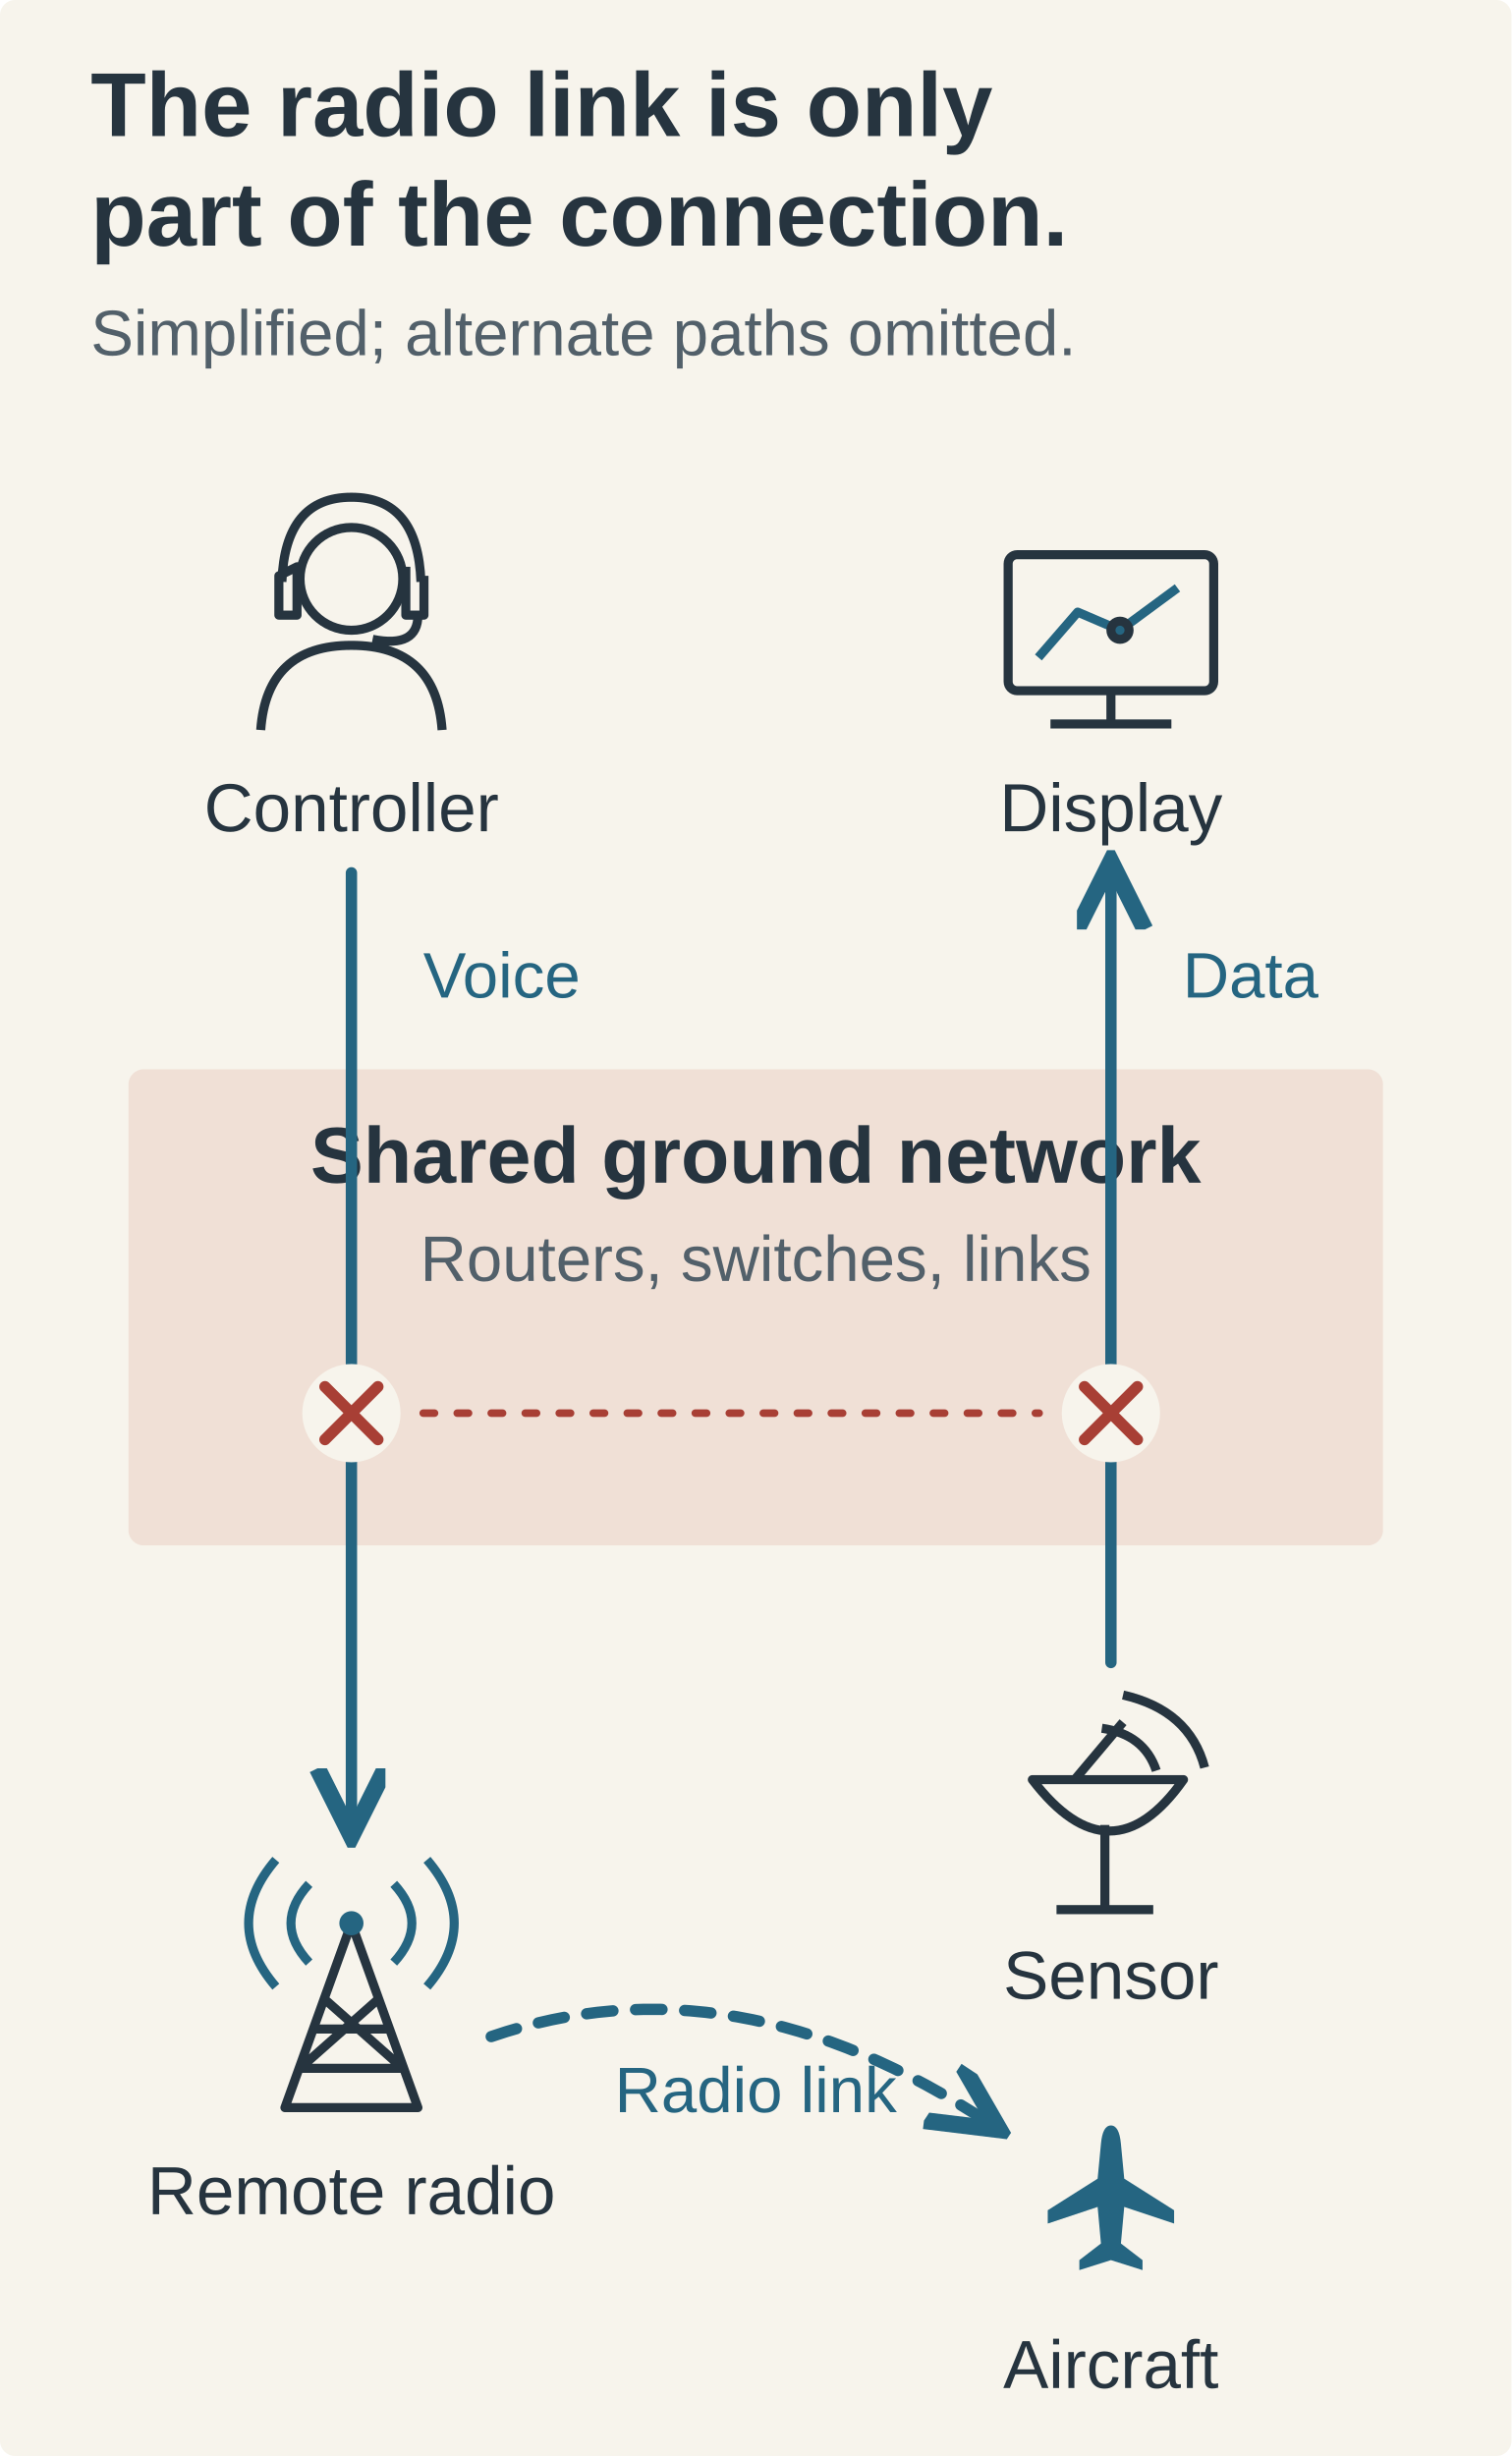
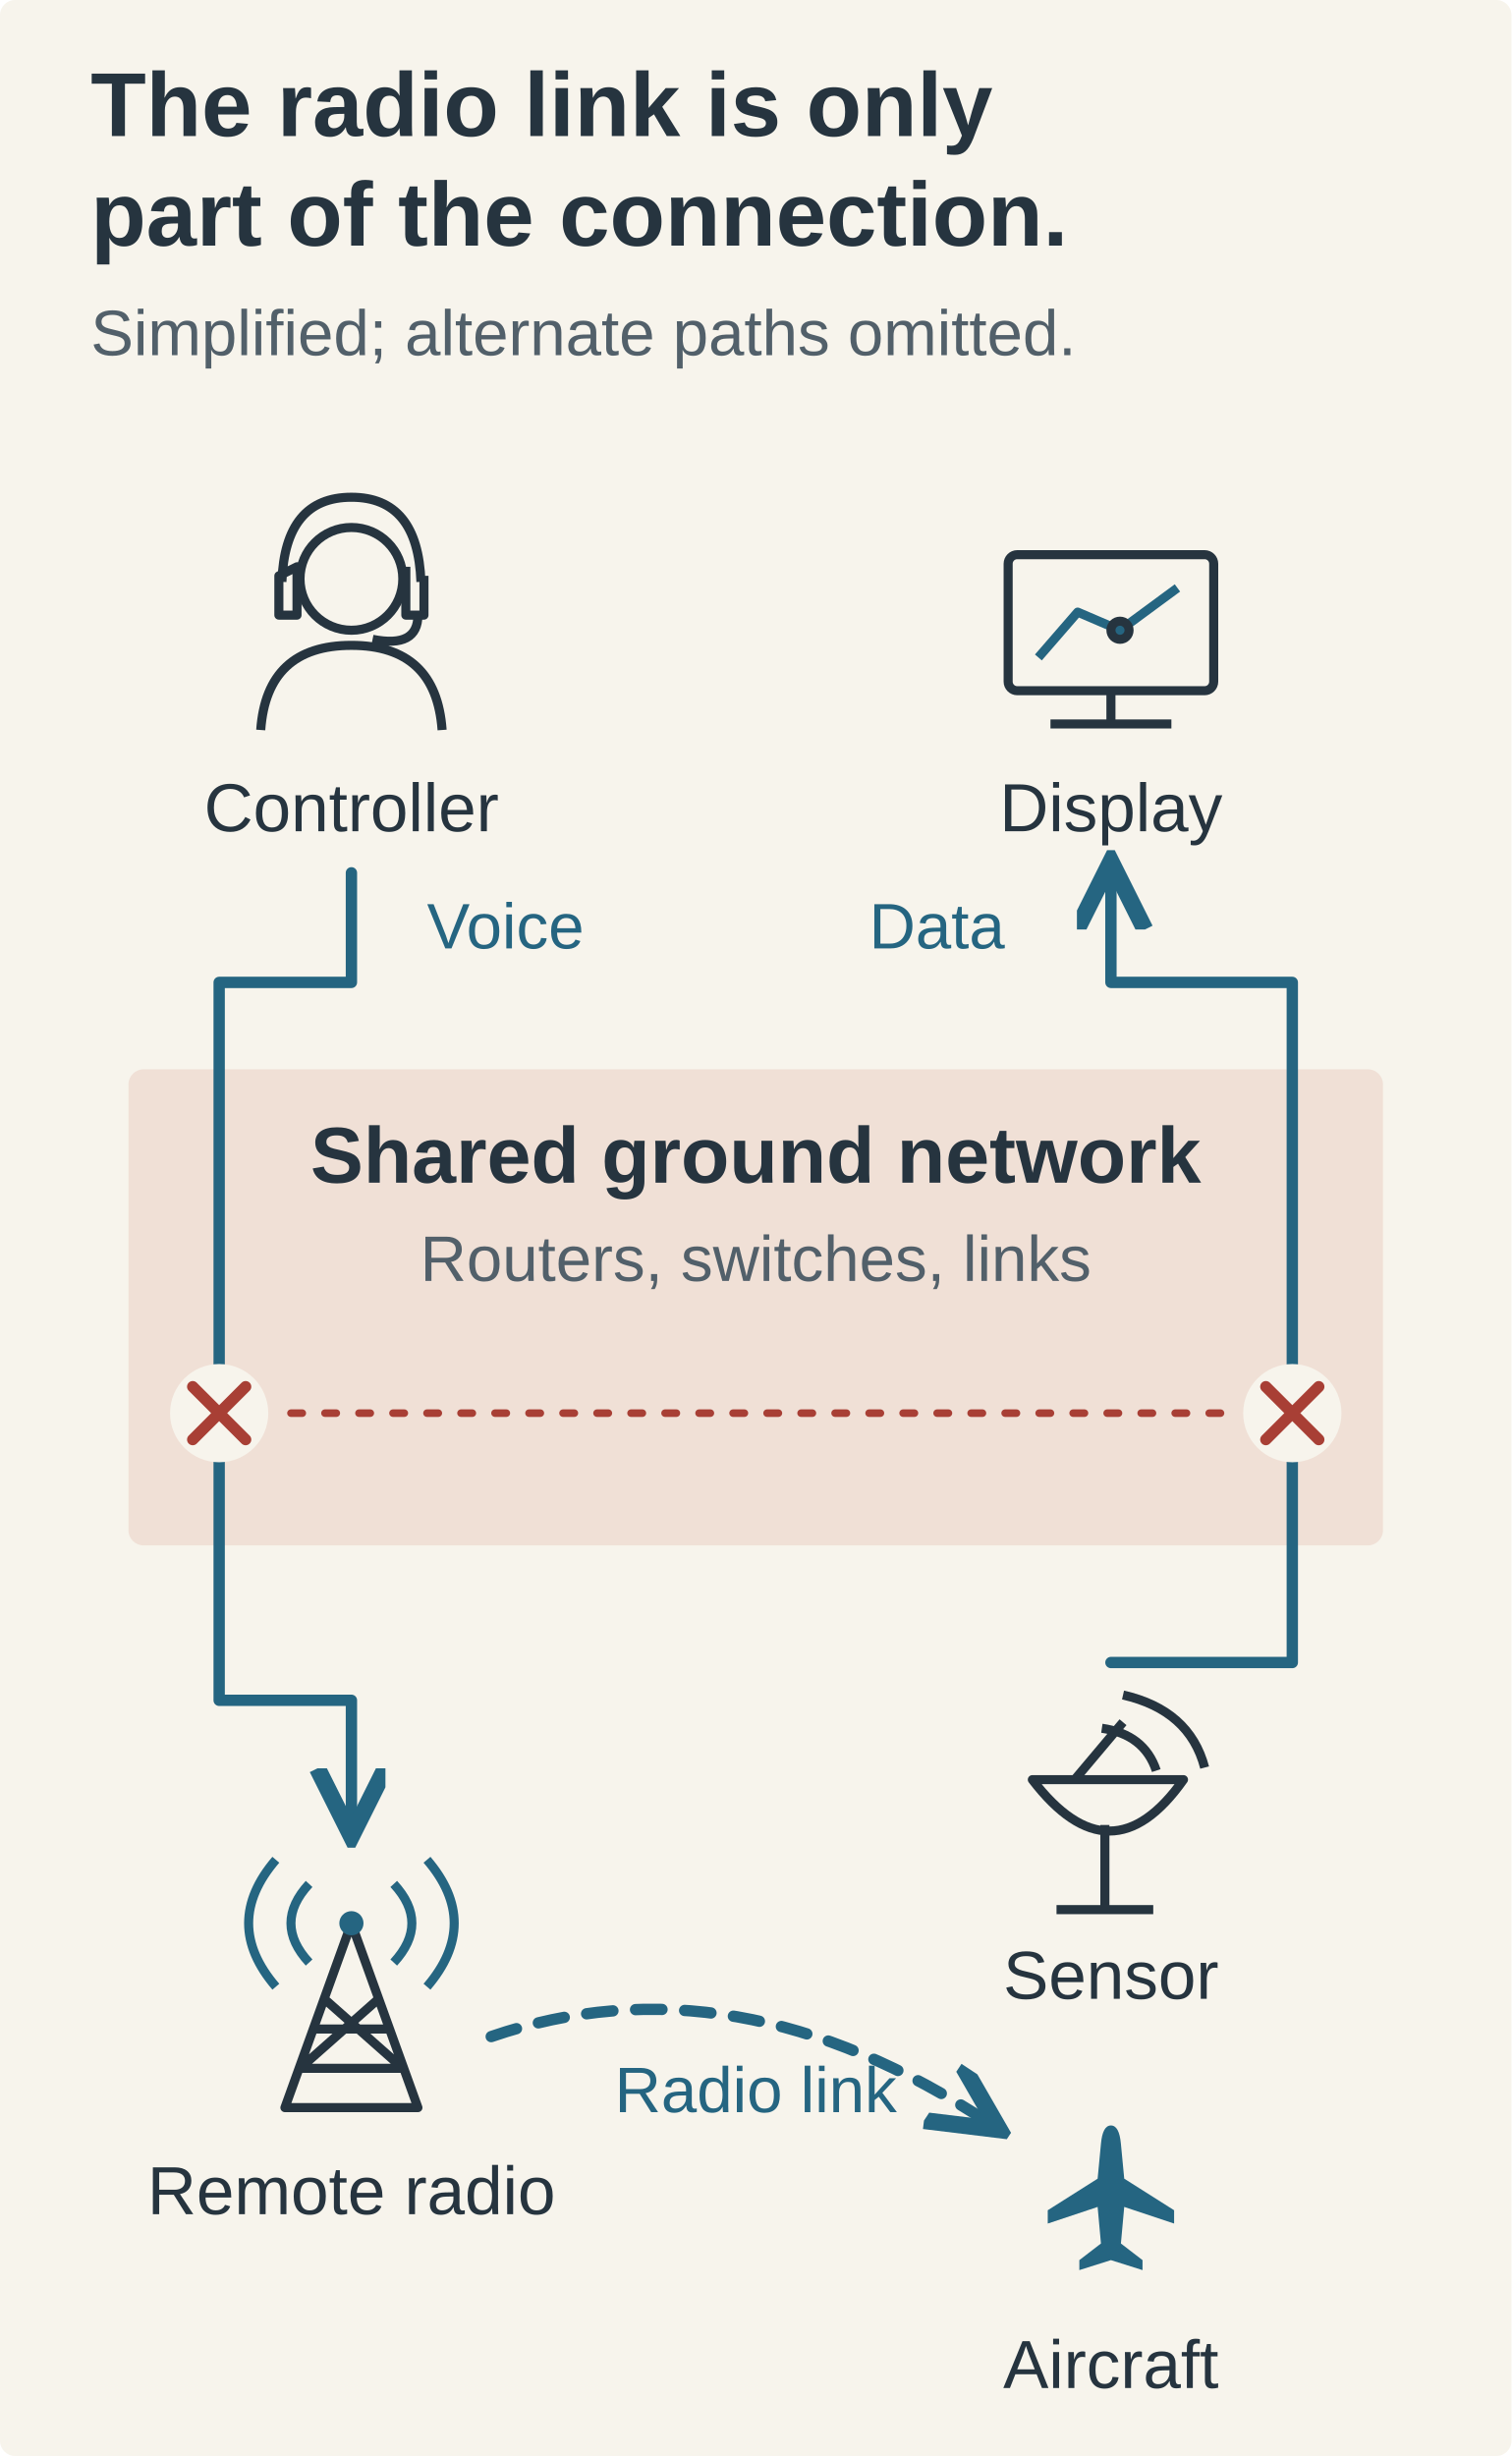
<svg xmlns="http://www.w3.org/2000/svg" width="400" height="650" viewBox="0 0 400 650" role="img" aria-labelledby="title desc">
  <defs>
    <marker id="arrow" markerWidth="7" markerHeight="7" refX="5" refY="3" orient="auto-start-reverse">
      <path d="M0 0L6 3L0 6" fill="none" stroke="#256581" stroke-width="1.5" />
    </marker>
    <pattern id="bound" width="8" height="8" patternUnits="userSpaceOnUse">
      <path d="M-2 2L2 -2M0 8L8 0M6 10L10 6" stroke="#256581" stroke-width="2" />
    </pattern>
  </defs>
  <rect width="400" height="650" rx="4" fill="#f7f4ec" />
  <g font-family="Arial, Helvetica, sans-serif" fill="#26343f">
    <text x="24" y="36" font-size="24" fill="#26343f" font-weight="700" text-anchor="start">The radio link is only</text>
    <text x="24" y="65" font-size="24" fill="#26343f" font-weight="700" text-anchor="start">part of the connection.</text>
    <text x="24" y="94" font-size="17" fill="#52606a" font-weight="400" text-anchor="start">Simplified; alternate paths omitted.</text>
    <g transform="translate(93 166) scale(0.8)" fill="none" stroke="#26343f" stroke-width="3" stroke-linejoin="round">
      <circle cx="0" cy="-16" r="17" />
      <path d="M-30 34Q-28 6 0 6Q28 6 30 34M-23 -15Q-22 -43 0 -43Q22 -43 23 -15M-24 -17V-4H-18V-20ZM18 -20V-4H24V-17M22 -4Q22 7 7 4" />
    </g>
    <text x="93" y="220" font-size="18" fill="#26343f" font-weight="400" text-anchor="middle">Controller</text>
    <g transform="translate(294 166) scale(0.8)" fill="none" stroke="#26343f" stroke-width="3" stroke-linejoin="round">
      <rect x="-34" y="-24" width="68" height="45" rx="3" />
      <path d="M0 21V32M-20 32H20" />
      <path d="M-24 10L-11 -5L3 1L22 -13" stroke="#256581" />
      <circle cx="3" cy="1" r="3" fill="#256581" />
    </g>
    <text x="294" y="220" font-size="18" fill="#26343f" font-weight="400" text-anchor="middle">Display</text>
    <rect x="34" y="283" width="332" height="126" rx="4" fill="#f0e0d6" />
    <text x="200" y="313" font-size="21" fill="#26343f" font-weight="700" text-anchor="middle">Shared ground network</text>
    <text x="200" y="339" font-size="17" fill="#52606a" font-weight="400" text-anchor="middle">Routers, switches, links</text>
-     <path d="M93 231V483" fill="none" stroke="#256581" stroke-width="3" stroke-linecap="round" stroke-linejoin="round" marker-end="url(#arrow)" />
-     <path d="M294 440V231" fill="none" stroke="#256581" stroke-width="3" stroke-linecap="round" stroke-linejoin="round" marker-end="url(#arrow)" />
-     <circle cx="93" cy="374" r="13" fill="#f7f4ec" />
-     <path d="M86 367L100 381M100 367L86 381" fill="none" stroke="#a83f35" stroke-width="3" stroke-linecap="round" stroke-linejoin="round" />
-     <circle cx="294" cy="374" r="13" fill="#f7f4ec" />
-     <path d="M287 367L301 381M301 367L287 381" fill="none" stroke="#a83f35" stroke-width="3" stroke-linecap="round" stroke-linejoin="round" />
-     <path d="M112 374H275" fill="none" stroke="#a83f35" stroke-width="2" stroke-linecap="round" stroke-linejoin="round" stroke-dasharray="3 6" />
-     <text x="112" y="264" font-size="17" fill="#256581" font-weight="400" text-anchor="start">Voice</text>
-     <text x="313" y="264" font-size="17" fill="#256581" font-weight="400" text-anchor="start">Data</text>
+     <path d="M93 231V260H58V450H93V483" fill="none" stroke="#256581" stroke-width="3" stroke-linecap="round" stroke-linejoin="round" marker-end="url(#arrow)" />
+     <path d="M294 440H342V260H294V231" fill="none" stroke="#256581" stroke-width="3" stroke-linecap="round" stroke-linejoin="round" marker-end="url(#arrow)" />
+     <circle cx="58" cy="374" r="13" fill="#f7f4ec" />
+     <path d="M51 367L65 381M65 367L51 381" fill="none" stroke="#a83f35" stroke-width="3" stroke-linecap="round" stroke-linejoin="round" />
+     <circle cx="342" cy="374" r="13" fill="#f7f4ec" />
+     <path d="M335 367L349 381M349 367L335 381" fill="none" stroke="#a83f35" stroke-width="3" stroke-linecap="round" stroke-linejoin="round" />
+     <path d="M77 374H323" fill="none" stroke="#a83f35" stroke-width="2" stroke-linecap="round" stroke-linejoin="round" stroke-dasharray="3 6" />
+     <text x="113" y="251" font-size="17" fill="#256581" font-weight="400" text-anchor="start">Voice</text>
+     <text x="230" y="251" font-size="17" fill="#256581" font-weight="400" text-anchor="start">Data</text>
    <g transform="translate(93 533) scale(0.8)" fill="none" stroke="#26343f" stroke-width="3" stroke-linejoin="round">
      <path d="M0 -30L-22 31H22ZM-12 5H12M-17 18H17M-9 -5L17 18M9 -5L-17 18" />
      <circle cx="0" cy="-30" r="4" fill="#256581" stroke="none" />
      <path d="M-14 -43Q-26 -30 -14 -17M14 -43Q26 -30 14 -17M-25 -51Q-43 -30 -25 -9M25 -51Q43 -30 25 -9" stroke="#256581" />
    </g>
    <g transform="translate(294 483) scale(0.8)" fill="none" stroke="#26343f" stroke-width="3" stroke-linejoin="round">
      <path d="M-26 -15Q0 19 24 -15ZM-2 0V28M-18 28H14M-12 -15L4 -34M-3 -32Q11 -30 15 -18M4 -43Q26 -38 31 -19" />
    </g>
    <text x="93" y="586" font-size="18" fill="#26343f" font-weight="400" text-anchor="middle">Remote radio</text>
    <text x="294" y="529" font-size="18" fill="#26343f" font-weight="400" text-anchor="middle">Sensor</text>
    <g transform="translate(294 581) scale(0.44)">
      <path d="M0 -42Q5 -42 6 -31L8 -10L38 9V17L8 7L6 29L19 39V45L0 39L-19 45V39L-6 29L-8 7L-38 17V9L-8 -10L-6 -31Q-5 -42 0 -42Z" fill="#256581" />
    </g>
    <path d="M130 539Q194 517 262 562" fill="none" stroke="#256581" stroke-width="3" stroke-linecap="round" stroke-linejoin="round" marker-end="url(#arrow)" stroke-dasharray="7 6" />
    <text x="200" y="559" font-size="17" fill="#256581" font-weight="400" text-anchor="middle">Radio link</text>
    <text x="294" y="632" font-size="18" fill="#26343f" font-weight="400" text-anchor="middle">Aircraft</text>
  </g>
</svg>
